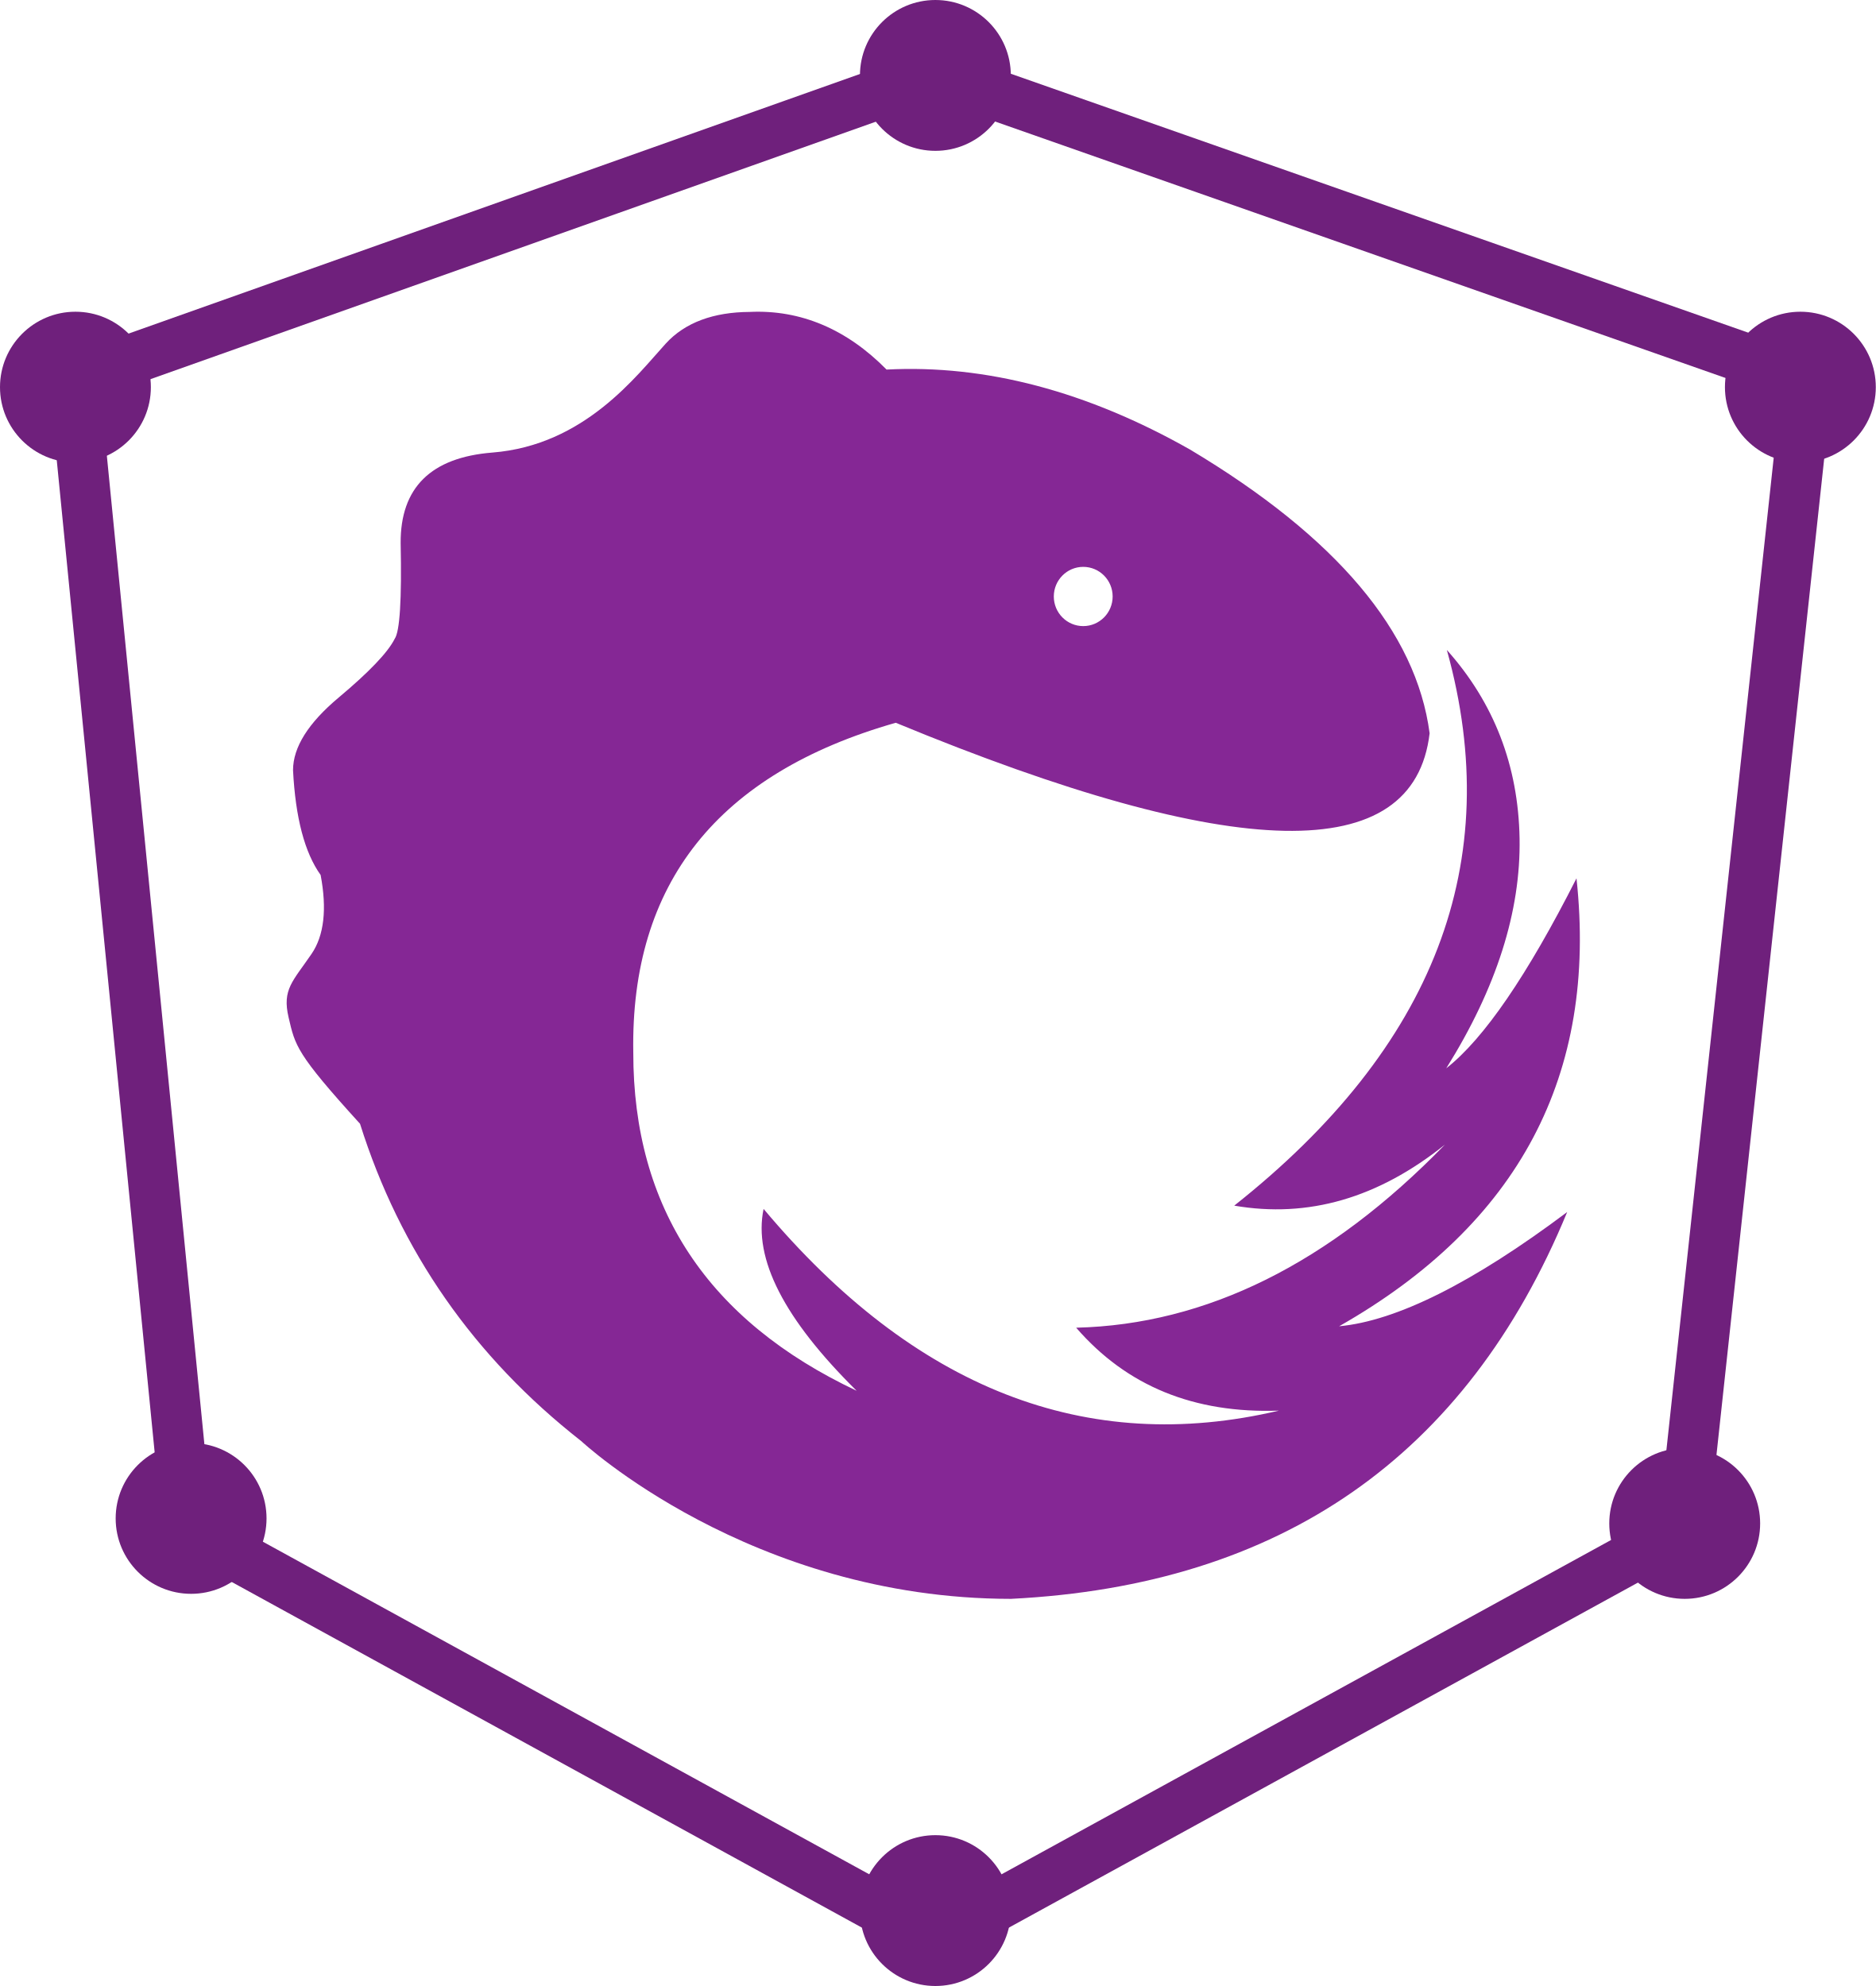
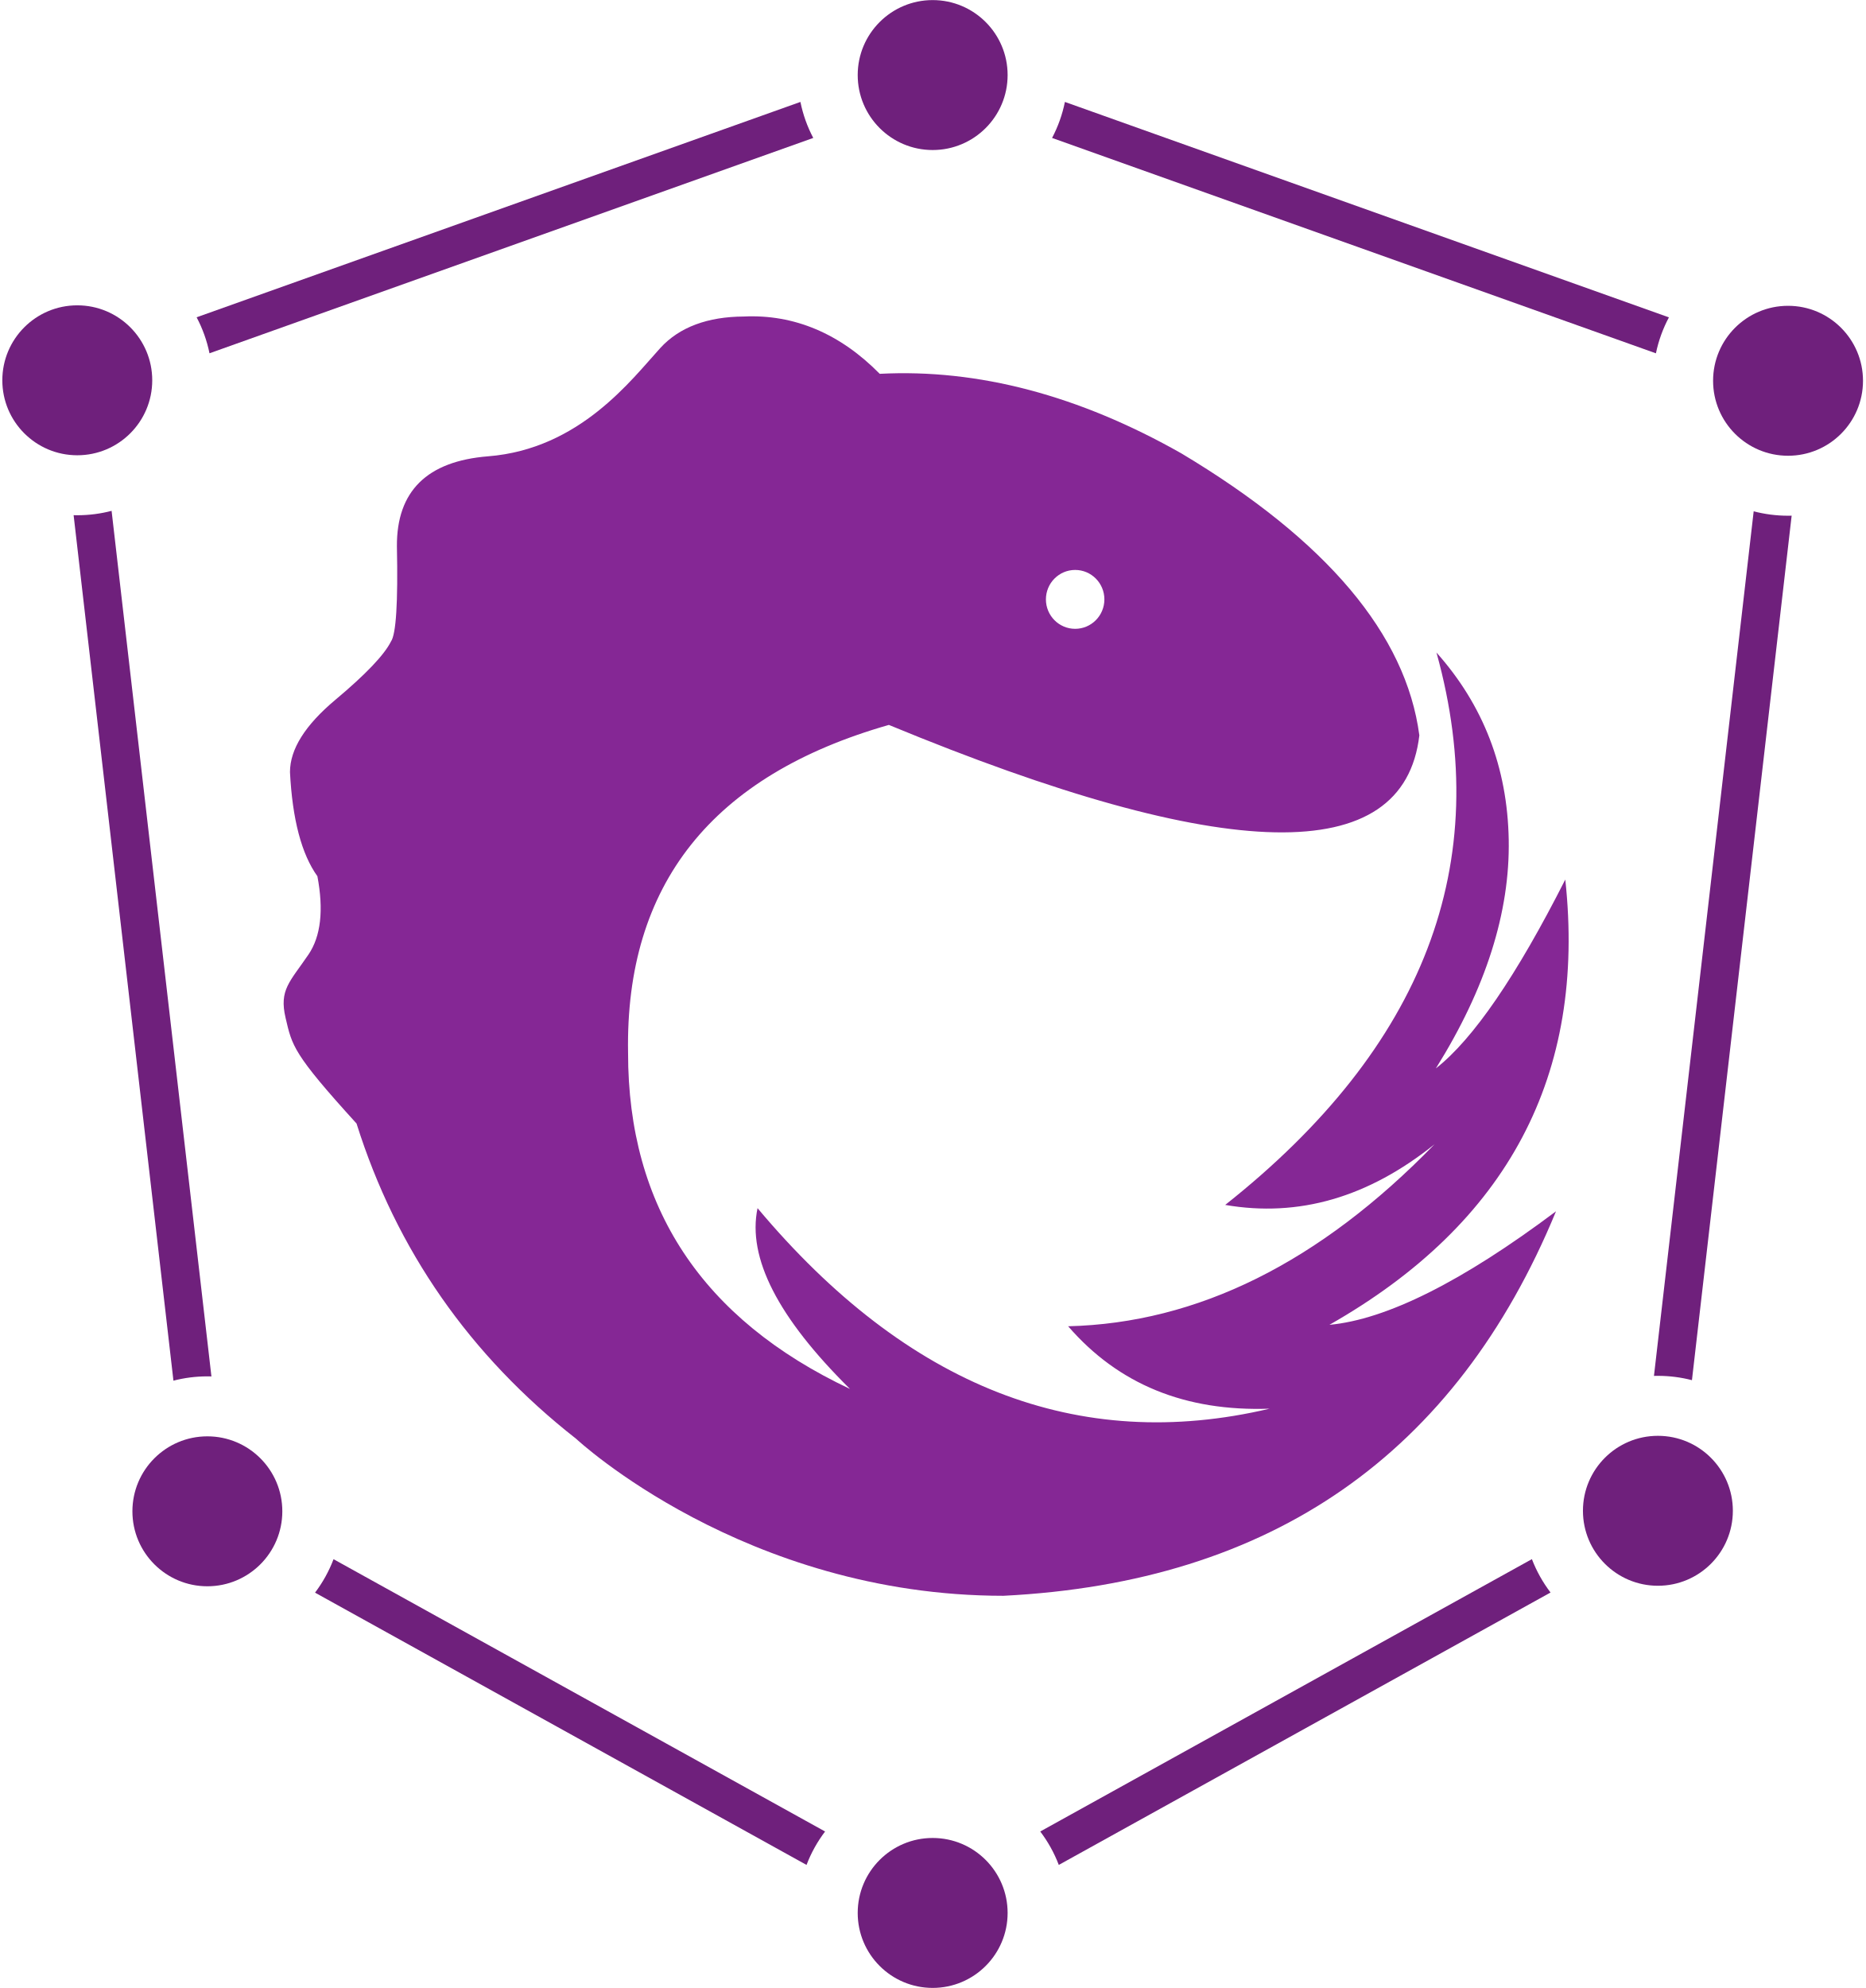
- <svg xmlns="http://www.w3.org/2000/svg" width="373" height="395" viewBox="0 0 373 395" fill="none">
-   <path fill-rule="evenodd" clip-rule="evenodd" d="M287.732 129.379L287.695 129.262C297.084 139.784 301.907 152.278 302.163 166.743C302.42 181.209 297.597 196.469 287.584 212.476C295.068 206.618 303.71 193.975 313.482 174.692C317.704 213.771 302.019 243.455 266.28 263.785C277.691 262.726 292.84 255.162 311.629 241.067C291.578 289.672 254.712 315.316 201.029 318C149.149 317.986 115.54 286.594 115.566 286.614C94.236 269.9 79.561 248.832 71.589 223.507C58.832 209.48 58.705 207.975 57.389 202.37C56.073 196.765 58.22 195.199 61.957 189.714C64.448 186.058 65.036 180.798 63.756 174.029C60.58 169.594 58.751 162.649 58.269 153.192C58.269 148.623 61.298 143.801 67.356 138.728C73.414 133.654 77.131 129.752 78.477 127.066C79.504 125.601 79.901 119.252 79.668 108.018C79.605 96.984 85.689 90.981 97.921 90.009C116.269 88.551 126.616 74.657 132.381 68.338C136.224 64.126 141.911 62.078 149.085 62.039C159.184 61.562 168.373 65.46 176.289 73.504C196.005 72.478 216.201 77.831 236.665 89.429C265.745 106.823 281.615 125.658 284.276 145.842C281.159 172.404 245.721 171.71 178.119 143.752C142.742 153.842 125.349 175.706 125.927 209.345C125.903 240.213 140.741 262.643 170.338 276.613C155.912 262.353 149.769 250.367 151.838 240.441C181.843 276.22 216.021 289.592 254.313 280.562C237.431 281.156 224.059 275.686 213.994 264.072C239.877 263.438 264.31 251.341 287.318 227.656C274.037 238.298 260.138 242.327 245.423 239.793C285.278 208.244 299.381 171.439 287.732 129.379ZM215.397 124.526C218.628 124.526 221.247 121.889 221.247 118.636C221.247 115.383 218.628 112.745 215.397 112.745C212.166 112.745 209.547 115.383 209.547 118.636C209.547 121.889 212.166 124.526 215.397 124.526Z" fill="#852795" />
-   <line x1="183.595" y1="384.384" x2="39.595" y2="305.384" stroke="#6F207C" stroke-width="10" />
-   <line y1="-5" x2="164.247" y2="-5" transform="matrix(0.87673 -0.480984 -0.480984 -0.87673 186 380)" stroke="#6F207C" stroke-width="10" />
-   <line x1="37.024" y1="301.491" x2="15.024" y2="78.491" stroke="#6F207C" stroke-width="10" />
-   <line x1="15.327" y1="75.288" x2="184.327" y2="15.288" stroke="#6F207C" stroke-width="10" />
-   <line x1="187.657" y1="15.283" x2="355.657" y2="74.282" stroke="#6F207C" stroke-width="10" />
-   <line x1="358.971" y1="79.537" x2="334.971" y2="301.537" stroke="#6F207C" stroke-width="10" />
-   <circle cx="186" cy="380" r="15" fill="#6F207C" />
-   <circle cx="38" cy="302" r="15" fill="#6F207C" />
-   <circle cx="15" cy="77" r="15" fill="#6F207C" />
-   <circle cx="186" cy="15" r="15" fill="#6F207C" />
-   <circle cx="358" cy="77" r="15" fill="#6F207C" />
-   <circle cx="335" cy="303" r="15" fill="#6F207C" />
+ <svg xmlns="http://www.w3.org/2000/svg" width="488" height="520" viewBox="0 0 488 520" fill="none">
+   <path fill-rule="evenodd" clip-rule="evenodd" d="M275.239 36.082C276.78 33.16 277.924 29.997 278.597 26.663L436.616 83.013C435.062 85.928 433.904 89.087 433.216 92.417L275.239 36.082ZM458.791 133.742L432.703 359.894C432.861 359.889 433.019 359.886 433.178 359.883C433.363 359.88 433.548 359.879 433.734 359.879C436.811 359.879 439.796 360.272 442.641 361.012L468.725 134.885C468.412 134.893 468.097 134.897 467.781 134.897C464.674 134.897 461.661 134.496 458.791 133.742ZM400.77 407.822C401.98 410.975 403.63 413.91 405.644 416.553L276.997 487.806C275.795 484.65 274.153 481.71 272.145 479.062L400.77 407.822ZM215.855 479.062L87.26 407.838C86.061 410.997 84.422 413.938 82.418 416.588L211.003 487.806C212.205 484.65 213.847 481.71 215.855 479.062ZM54.25 360.015C51.185 360.015 48.21 360.406 45.374 361.141L19.26 134.759C19.578 134.768 19.898 134.772 20.218 134.772C23.32 134.772 26.329 134.372 29.195 133.621L55.312 360.031C54.96 360.021 54.606 360.015 54.25 360.015ZM54.808 92.409L212.761 36.081C211.22 33.16 210.076 29.997 209.403 26.662L51.439 82.993C52.984 85.913 54.131 89.075 54.808 92.409Z" fill="#6F207C" />
+   <path fill-rule="evenodd" clip-rule="evenodd" d="M375.841 170.826L375.793 170.672C388.068 184.428 394.372 200.761 394.707 219.672C395.042 238.584 388.738 258.533 375.648 279.458C385.431 271.801 396.729 255.272 409.504 230.063C415.023 281.152 394.518 319.958 347.797 346.535C362.714 345.15 382.518 335.262 407.081 316.836C380.869 380.377 332.674 413.902 262.494 417.411C194.671 417.392 150.733 376.354 150.768 376.38C122.883 354.529 103.698 326.987 93.276 293.88C76.599 275.542 76.433 273.575 74.713 266.247C72.992 258.92 75.799 256.873 80.685 249.702C83.942 244.922 84.709 238.046 83.036 229.196C78.884 223.399 76.493 214.319 75.863 201.957C75.863 195.983 79.823 189.679 87.742 183.047C95.662 176.414 100.521 171.314 102.281 167.802C103.624 165.887 104.142 157.587 103.837 142.9C103.755 128.476 111.71 120.628 127.7 119.357C151.686 117.45 165.214 99.287 172.75 91.026C177.774 85.52 185.209 82.843 194.587 82.791C207.789 82.168 219.802 87.264 230.151 97.78C255.926 96.438 282.328 103.437 309.08 118.599C347.097 141.337 367.845 165.962 371.323 192.348C367.249 227.072 320.92 226.165 232.543 189.616C186.295 202.806 163.557 231.389 164.313 275.365C164.281 315.719 183.679 345.042 222.372 363.306C203.513 344.663 195.481 328.994 198.186 316.017C237.412 362.791 282.093 380.273 332.152 368.468C310.082 369.244 292.6 362.094 279.444 346.91C313.28 346.082 345.221 330.267 375.3 299.304C357.937 313.216 339.768 318.484 320.531 315.17C372.633 273.926 391.07 225.811 375.841 170.826ZM281.277 164.481C285.501 164.481 288.925 161.033 288.925 156.781C288.925 152.528 285.501 149.08 281.277 149.08C277.053 149.08 273.629 152.528 273.629 156.781C273.629 161.033 277.053 164.481 281.277 164.481Z" fill="#852795" />
+   <circle cx="244" cy="500.367" r="19.61" fill="#6F207C" />
+   <circle cx="54.25" cy="395.312" r="19.61" fill="#6F207C" />
+   <circle cx="20.218" cy="99.475" r="19.61" fill="#6F207C" />
+   <circle cx="244" cy="19.633" r="19.61" fill="#6F207C" />
+   <circle cx="467.781" cy="99.6" r="19.61" fill="#6F207C" />
+   <circle cx="433.734" cy="395.176" r="19.61" fill="#6F207C" />
</svg>
